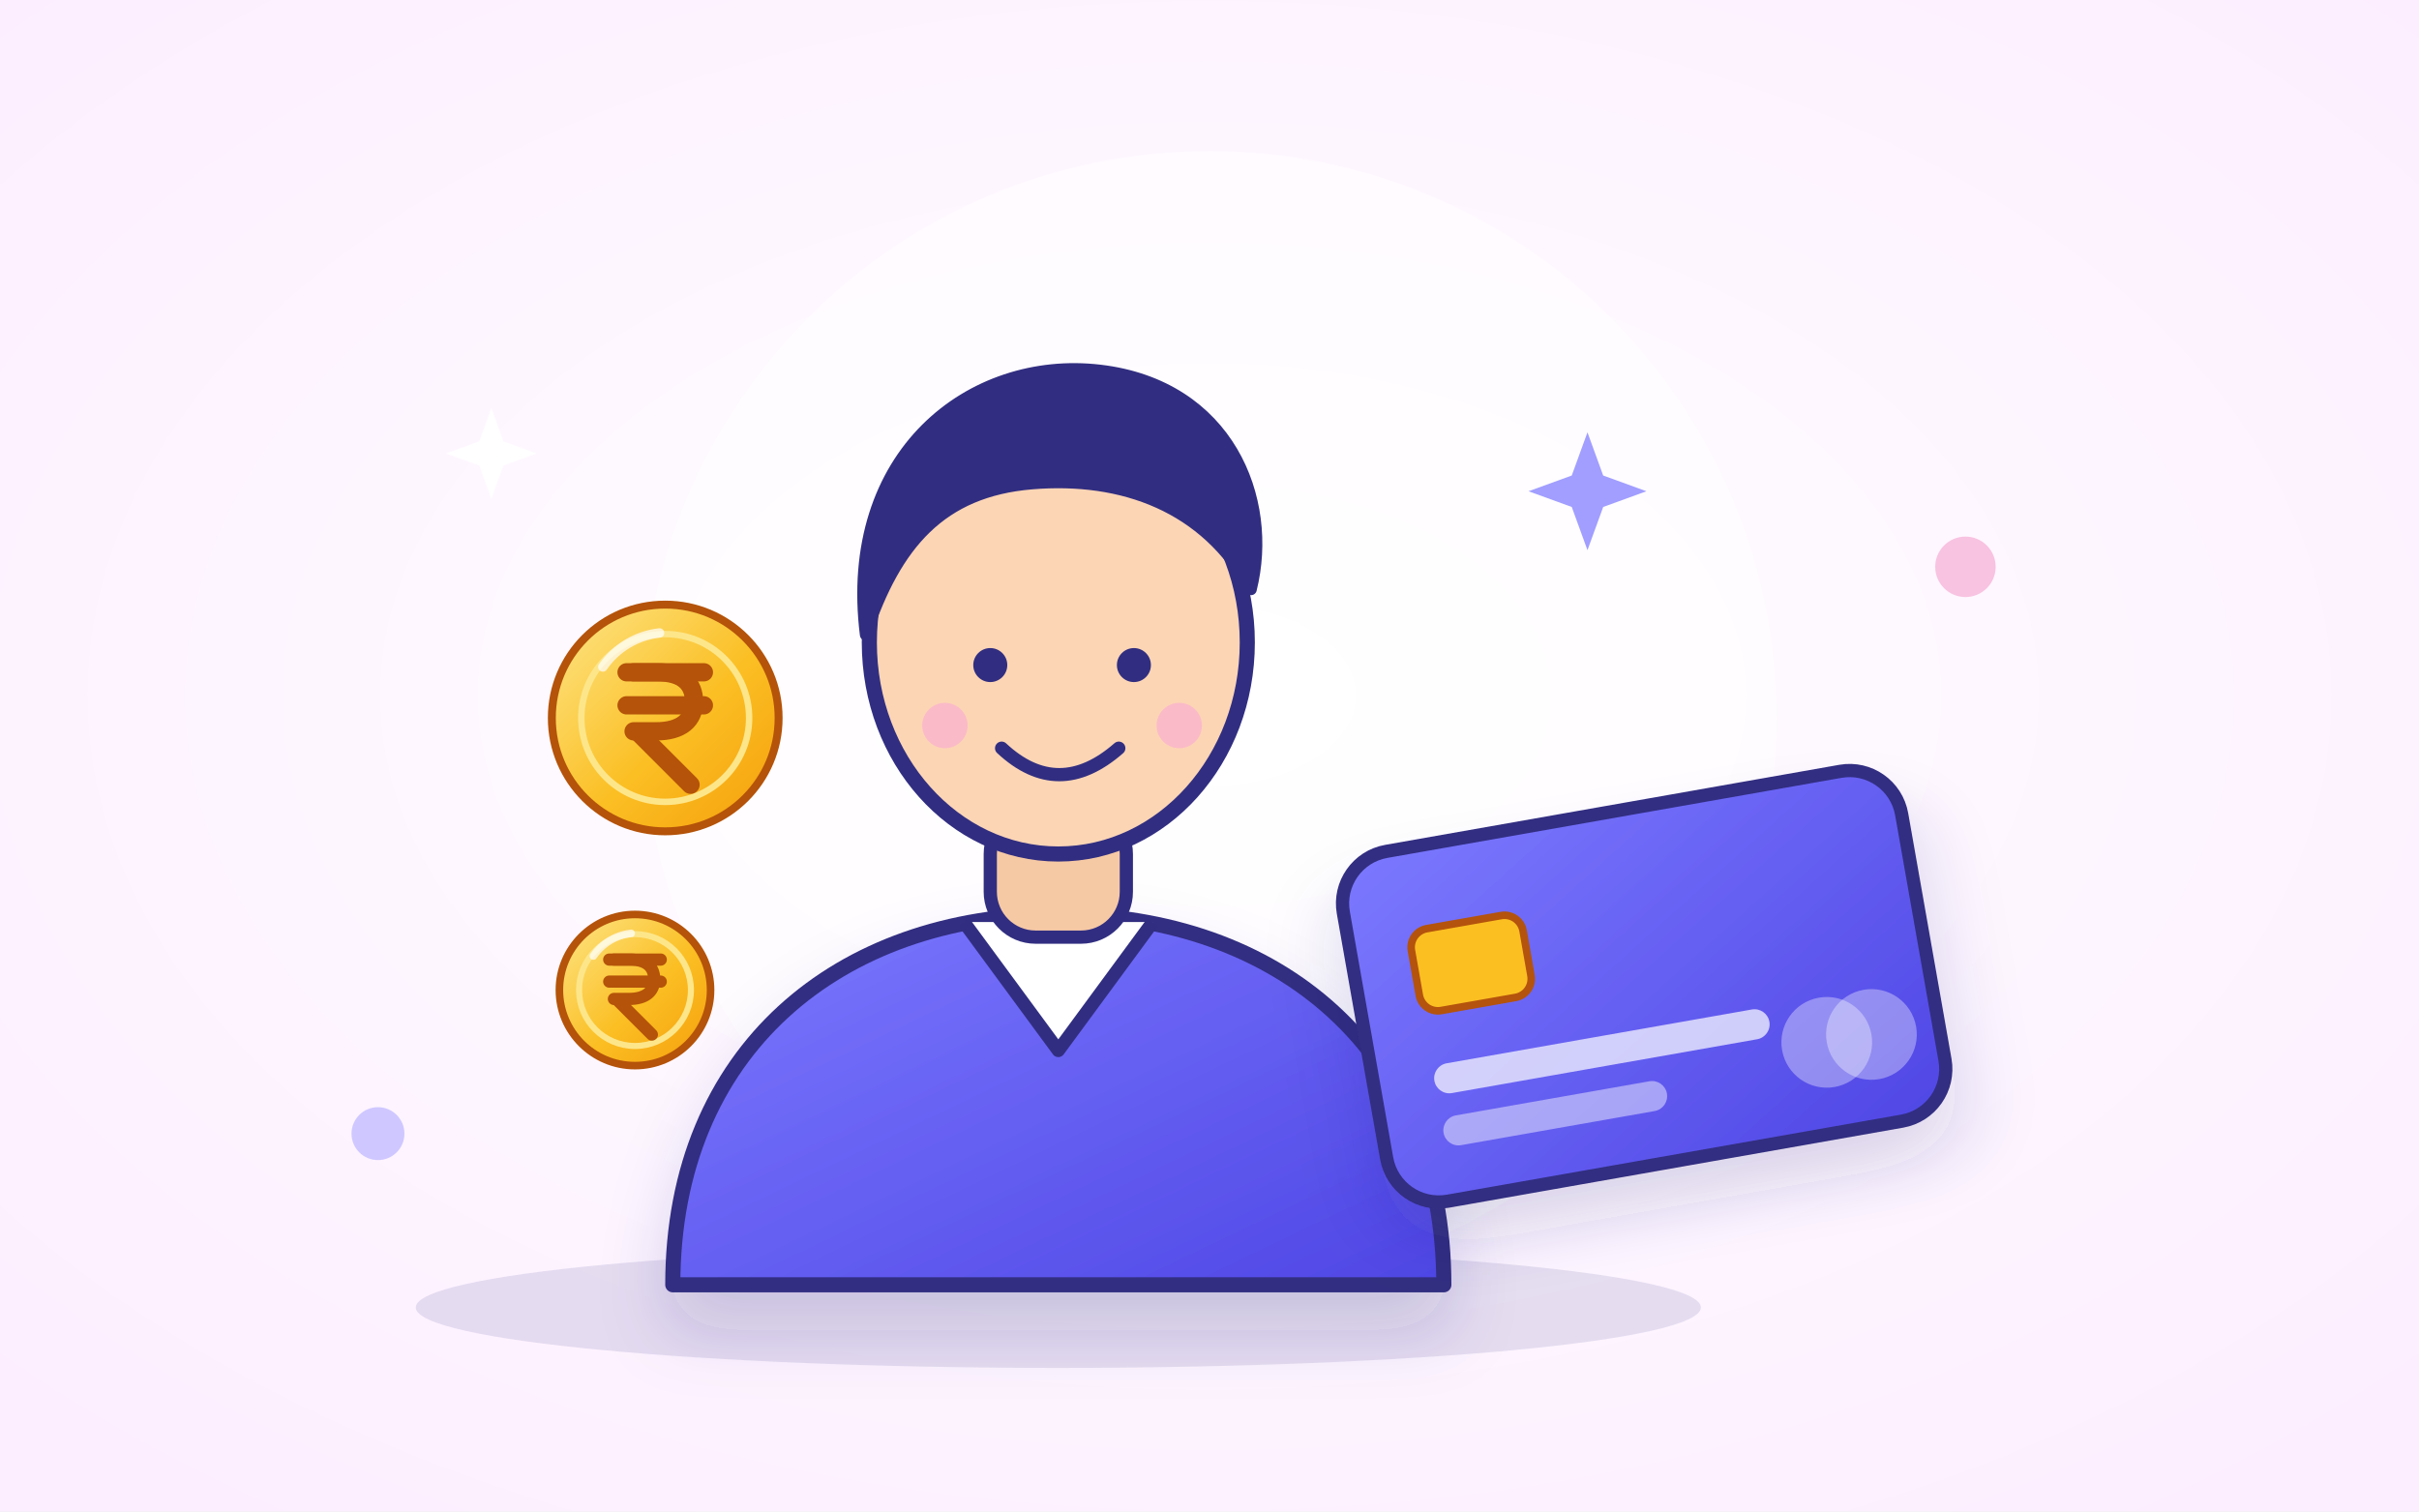
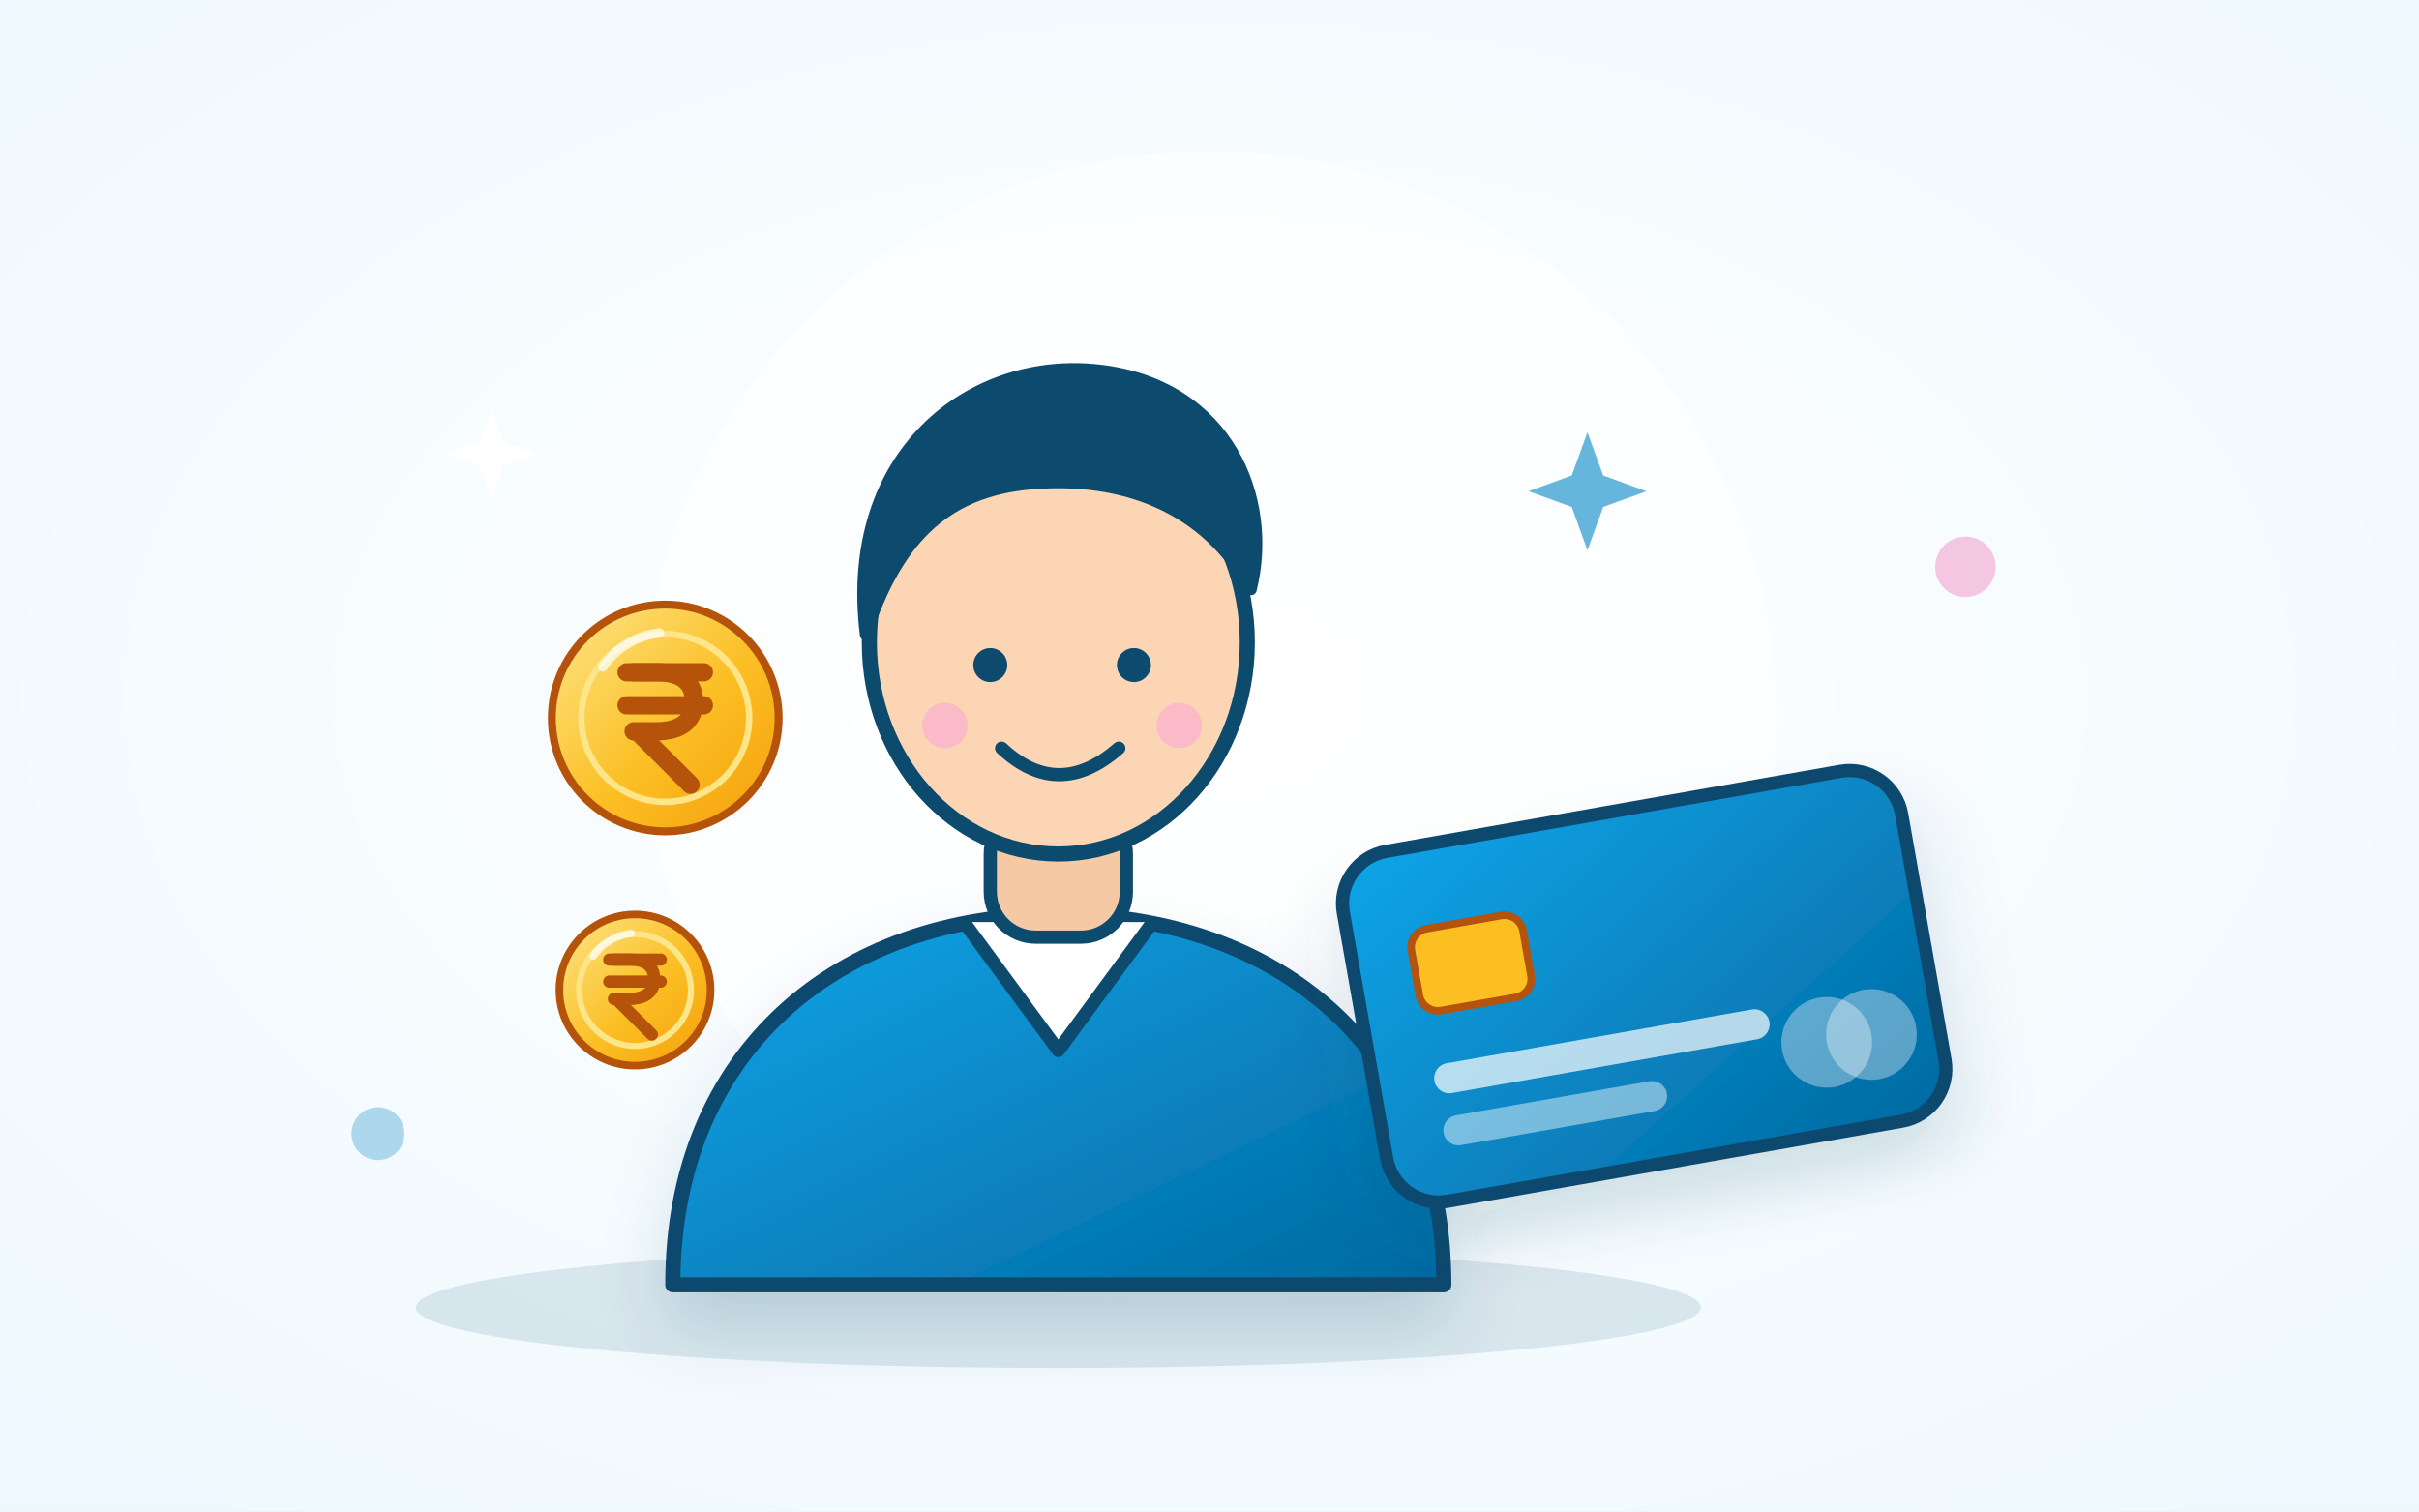
<svg xmlns="http://www.w3.org/2000/svg" viewBox="0 0 640 400" preserveAspectRatio="xMidYMid slice">
  <defs>
    <radialGradient id="bg" cx="50%" cy="46%" r="72%">
      <stop offset="0" stop-color="#fff" />
-       <stop offset="1" stop-color="#FCEDFF" />
+       <stop offset="1" stop-color="#eef8fe" />
    </radialGradient>
    <linearGradient id="roof" x1="0" y1="0" x2="0" y2="1">
-       <stop offset="0" stop-color="#625FFF" />
-       <stop offset="1" stop-color="#4F46E5" />
+       <stop offset="0" stop-color="#0284c7" />
+       <stop offset="1" stop-color="#0369a1" />
    </linearGradient>
    <linearGradient id="wall" x1="0" y1="0" x2="1" y2="0">
      <stop offset="0" stop-color="#fff" />
-       <stop offset="1" stop-color="#E9ECFF" />
+       <stop offset="1" stop-color="#e6f4fd" />
    </linearGradient>
    <linearGradient id="gold" x1="0" y1="0" x2="0" y2="1">
      <stop offset="0" stop-color="#FDE68A" />
      <stop offset="1" stop-color="#F59E0B" />
    </linearGradient>
    <linearGradient id="goldH" x1="0" y1="0" x2="1" y2="1">
      <stop offset="0" stop-color="#FDE68A" />
      <stop offset=".55" stop-color="#FBBF24" />
      <stop offset="1" stop-color="#F59E0B" />
    </linearGradient>
    <linearGradient id="ind" x1="0" y1="0" x2="1" y2="1">
-       <stop offset="0" stop-color="#7C79FF" />
-       <stop offset="1" stop-color="#4F46E5" />
+       <stop offset="0" stop-color="#0ea5e9" />
+       <stop offset="1" stop-color="#0369a1" />
    </linearGradient>
    <linearGradient id="leaf" x1="0" y1="0" x2="0" y2="1">
      <stop offset="0" stop-color="#4ADE80" />
      <stop offset="1" stop-color="#22C55E" />
    </linearGradient>
    <filter id="sh" x="-30%" y="-30%" width="160%" height="170%">
-       <feDropShadow dx="0" dy="10" stdDeviation="9" flood-color="#312E81" flood-opacity=".16" />
+       <feDropShadow dx="0" dy="10" stdDeviation="9" flood-color="#0c4a6e" flood-opacity=".16" />
    </filter>
    <filter id="sh2" x="-30%" y="-30%" width="160%" height="170%">
-       <feDropShadow dx="0" dy="4" stdDeviation="4" flood-color="#312E81" flood-opacity=".18" />
+       <feDropShadow dx="0" dy="4" stdDeviation="4" flood-color="#0c4a6e" flood-opacity=".18" />
    </filter>
  </defs>
  <rect width="640" height="400" fill="url(#bg)" />
  <circle cx="320" cy="190" r="150" fill="#fff" opacity=".55" />
-   <ellipse cx="280" cy="346" rx="170" ry="16" fill="#312E81" opacity="0.12" />
+   <ellipse cx="280" cy="346" rx="170" ry="16" fill="#0c4a6e" opacity="0.12" />
  <g filter="url(#sh)">
-     <path d="M178 340c0-62 44-98 102-98s102 36 102 98z" fill="url(#ind)" stroke="#312E81" stroke-width="4" stroke-linejoin="round" />
+     <path d="M178 340c0-62 44-98 102-98s102 36 102 98z" fill="url(#ind)" stroke="#0c4a6e" stroke-width="4" stroke-linejoin="round" />
  </g>
-   <path d="M255 244l25 34 25-34" fill="#fff" stroke="#312E81" stroke-width="3.5" stroke-linejoin="round" />
-   <rect x="262" y="214" width="36" height="34" rx="12" fill="#F6C9A5" stroke="#312E81" stroke-width="3.5" />
-   <ellipse cx="280" cy="170" rx="50" ry="56" fill="#FCD5B5" stroke="#312E81" stroke-width="4" />
-   <path d="M229 168c-6-48 28-74 62-70 34 4 46 34 40 58-12-22-34-30-58-28-24 2-36 16-44 40z" fill="#312E81" stroke="#312E81" stroke-width="3" stroke-linejoin="round" />
-   <circle cx="262" cy="176" r="4.5" fill="#312E81" />
-   <circle cx="300" cy="176" r="4.5" fill="#312E81" />
-   <path d="M265 198q15 14 31 0" fill="none" stroke="#312E81" stroke-width="3.5" stroke-linecap="round" />
+   <path d="M255 244l25 34 25-34" fill="#fff" stroke="#0c4a6e" stroke-width="3.5" stroke-linejoin="round" />
+   <rect x="262" y="214" width="36" height="34" rx="12" fill="#F6C9A5" stroke="#0c4a6e" stroke-width="3.5" />
+   <ellipse cx="280" cy="170" rx="50" ry="56" fill="#FCD5B5" stroke="#0c4a6e" stroke-width="4" />
+   <path d="M229 168c-6-48 28-74 62-70 34 4 46 34 40 58-12-22-34-30-58-28-24 2-36 16-44 40z" fill="#0c4a6e" stroke="#0c4a6e" stroke-width="3" stroke-linejoin="round" />
+   <circle cx="262" cy="176" r="4.5" fill="#0c4a6e" />
+   <circle cx="300" cy="176" r="4.5" fill="#0c4a6e" />
+   <path d="M265 198q15 14 31 0" fill="none" stroke="#0c4a6e" stroke-width="3.5" stroke-linecap="round" />
  <circle cx="250" cy="192" r="6" fill="#F9A8D4" opacity=".6" />
  <circle cx="312" cy="192" r="6" fill="#F9A8D4" opacity=".6" />
  <g transform="rotate(-10 435.0 261.0)" filter="url(#sh)">
-     <rect x="360" y="214" width="150" height="94" rx="14" fill="url(#ind)" stroke="#312E81" stroke-width="3.5" />
+     <rect x="360" y="214" width="150" height="94" rx="14" fill="url(#ind)" stroke="#0c4a6e" stroke-width="3.5" />
    <rect x="376" y="236" width="30" height="22" rx="5" fill="#FBBF24" stroke="#B45309" stroke-width="2" />
    <rect x="376" y="272" width="90" height="8" rx="4" fill="#fff" opacity=".7" />
    <rect x="376" y="286" width="60" height="8" rx="4" fill="#fff" opacity=".45" />
    <circle cx="480" cy="284" r="12" fill="#fff" opacity=".35" />
    <circle cx="492" cy="284" r="12" fill="#fff" opacity=".35" />
  </g>
  <circle cx="176" cy="190" r="30" fill="url(#goldH)" stroke="#B45309" stroke-width="2.1" />
  <circle cx="176" cy="190" r="22.2" fill="none" stroke="#FDE68A" stroke-width="1.7" />
  <g transform="translate(176 190) scale(1.86)" fill="none" stroke="#B45309" stroke-width="2.6" stroke-linecap="round" stroke-linejoin="round">
    <path d="M-5.5-6.5h11M-5.5-1.8h11" />
    <path d="M-4.5-6.5h3.4c3.6 0 5.2 1.6 5.2 4.2s-1.8 4.2-5.4 4.2h-3.2" />
    <path d="M-3.8 2.1L3.6 9.5" />
  </g>
  <path d="M159.5 176.5a21.0 21.0 0 0 1 15.0 -9.0" stroke="#fff" stroke-width="2.5" stroke-linecap="round" fill="none" opacity=".7" />
  <circle cx="168" cy="262" r="20" fill="url(#goldH)" stroke="#B45309" stroke-width="2.0" />
  <circle cx="168" cy="262" r="14.8" fill="none" stroke="#FDE68A" stroke-width="1.6" />
  <g transform="translate(168 262) scale(1.24)" fill="none" stroke="#B45309" stroke-width="2.6" stroke-linecap="round" stroke-linejoin="round">
    <path d="M-5.5-6.5h11M-5.5-1.8h11" />
    <path d="M-4.5-6.5h3.4c3.6 0 5.2 1.6 5.2 4.2s-1.8 4.2-5.4 4.2h-3.2" />
    <path d="M-3.8 2.1L3.6 9.5" />
  </g>
  <path d="M157.0 253.0a14.0 14.0 0 0 1 10.0 -6.0" stroke="#fff" stroke-width="2.0" stroke-linecap="round" fill="none" opacity=".7" />
-   <path d="M420 114.4L424.16 125.84 435.6 130 424.16 134.16 420 145.6 415.84 134.16 404.4 130 415.84 125.84Z" fill="#625FFF" opacity="0.6" />
+   <path d="M420 114.4L424.16 125.84 435.6 130 424.16 134.16 420 145.6 415.84 134.16 404.4 130 415.84 125.84Z" fill="#0284c7" opacity="0.6" />
  <path d="M130 108L133.2 116.8 142 120 133.2 123.2 130 132 126.8 123.2 118 120 126.8 116.8Z" fill="#fff" opacity="1" />
  <circle cx="520" cy="150" r="8" fill="#EC4899" opacity="0.3" />
-   <circle cx="100" cy="300" r="7" fill="#625FFF" opacity="0.3" />
+   <circle cx="100" cy="300" r="7" fill="#0284c7" opacity="0.3" />
</svg>
